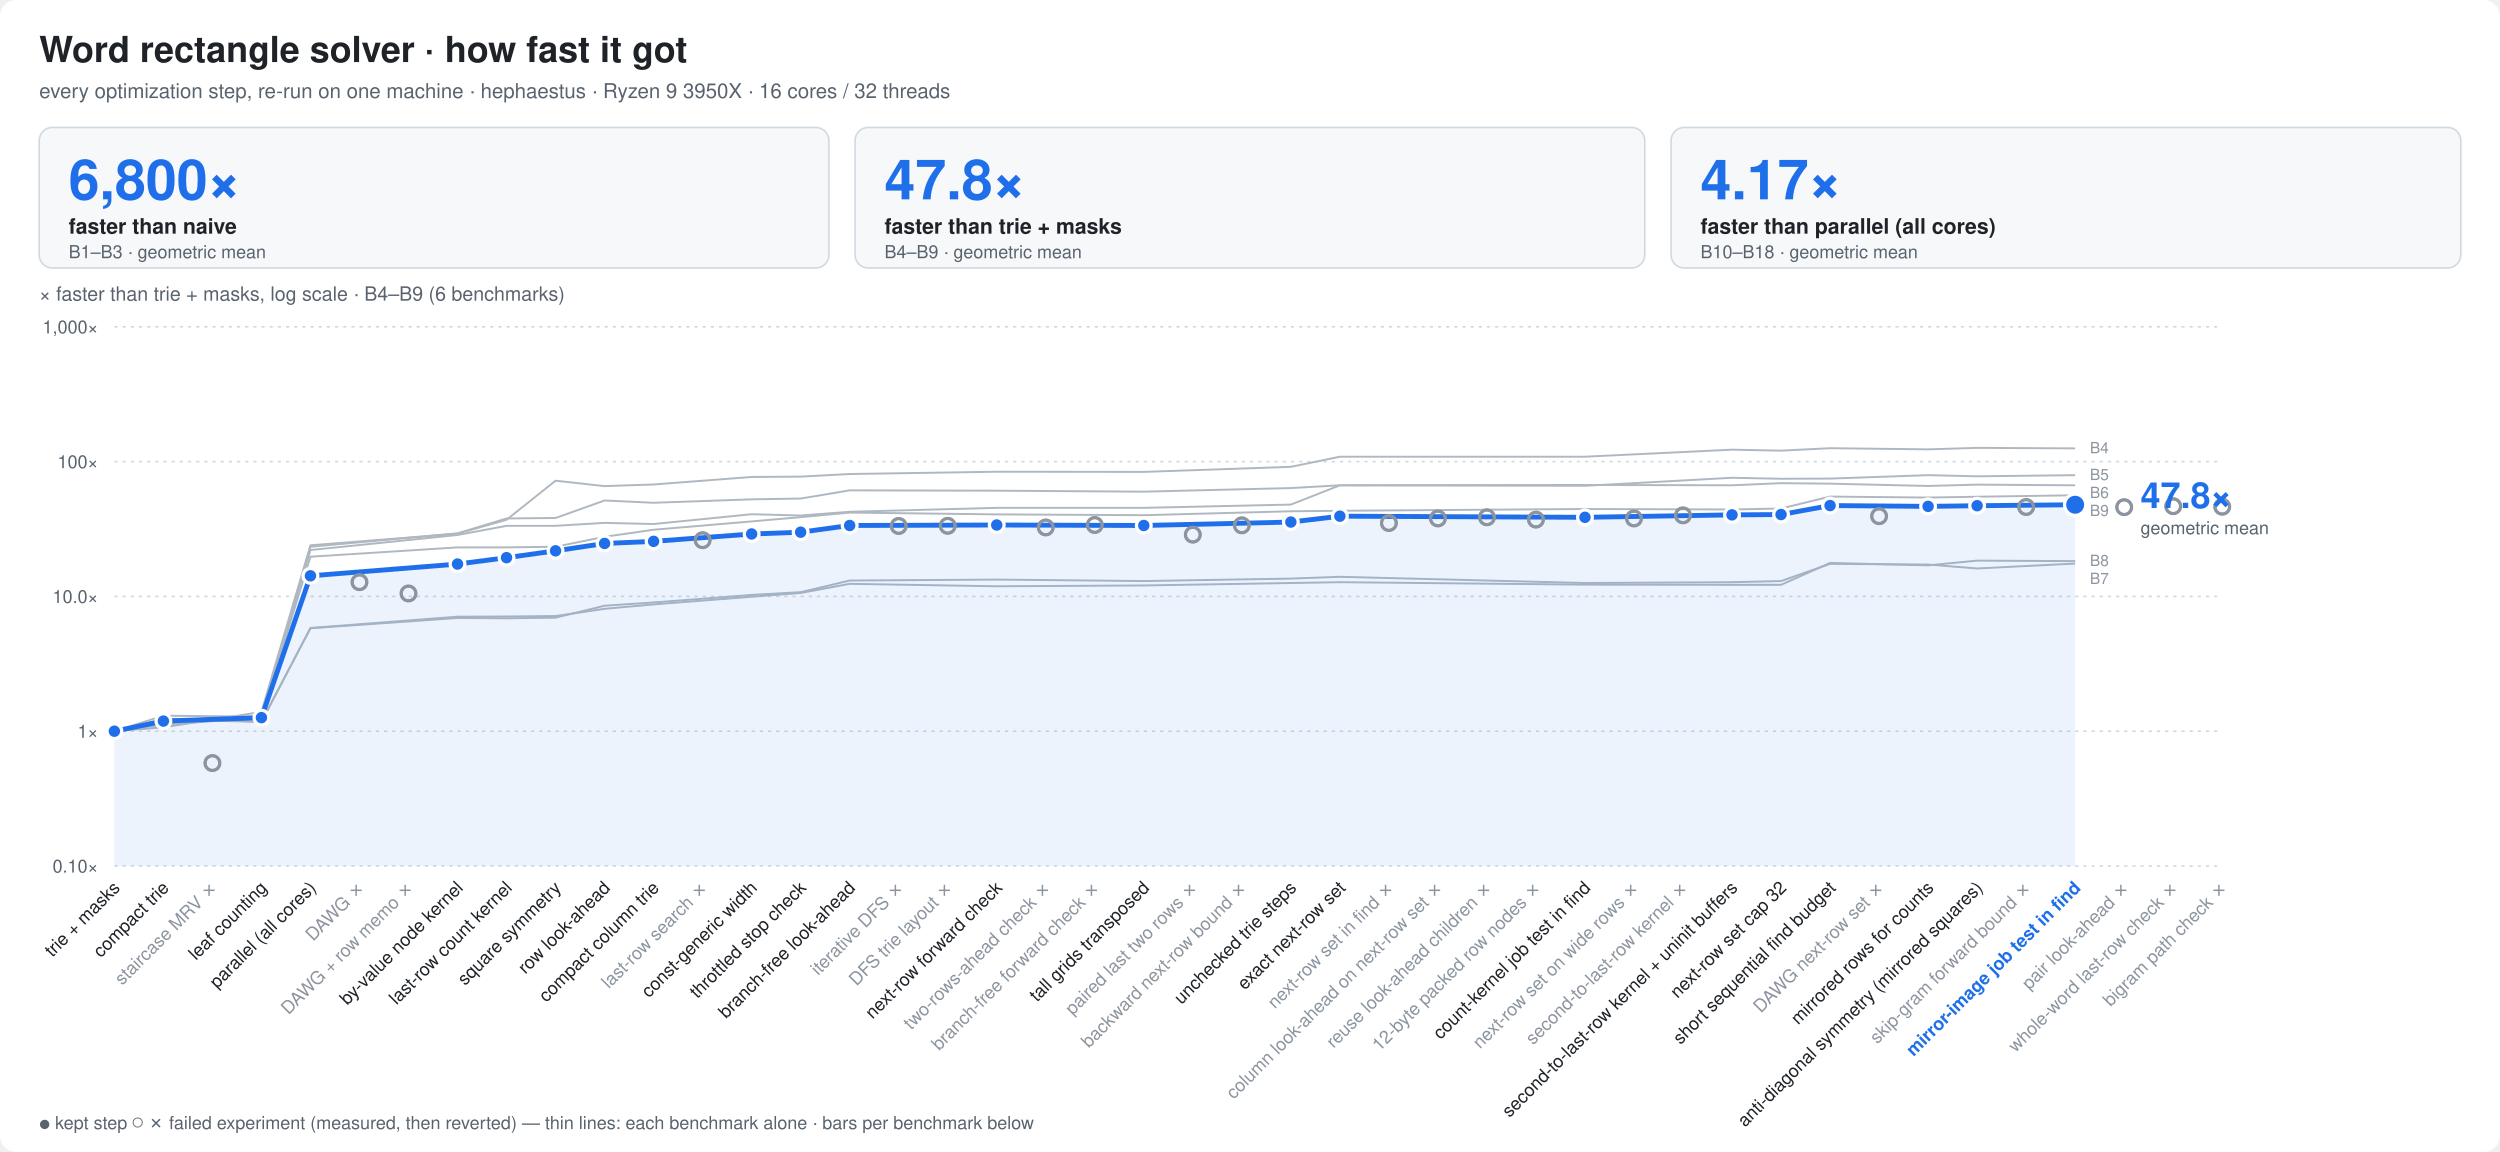
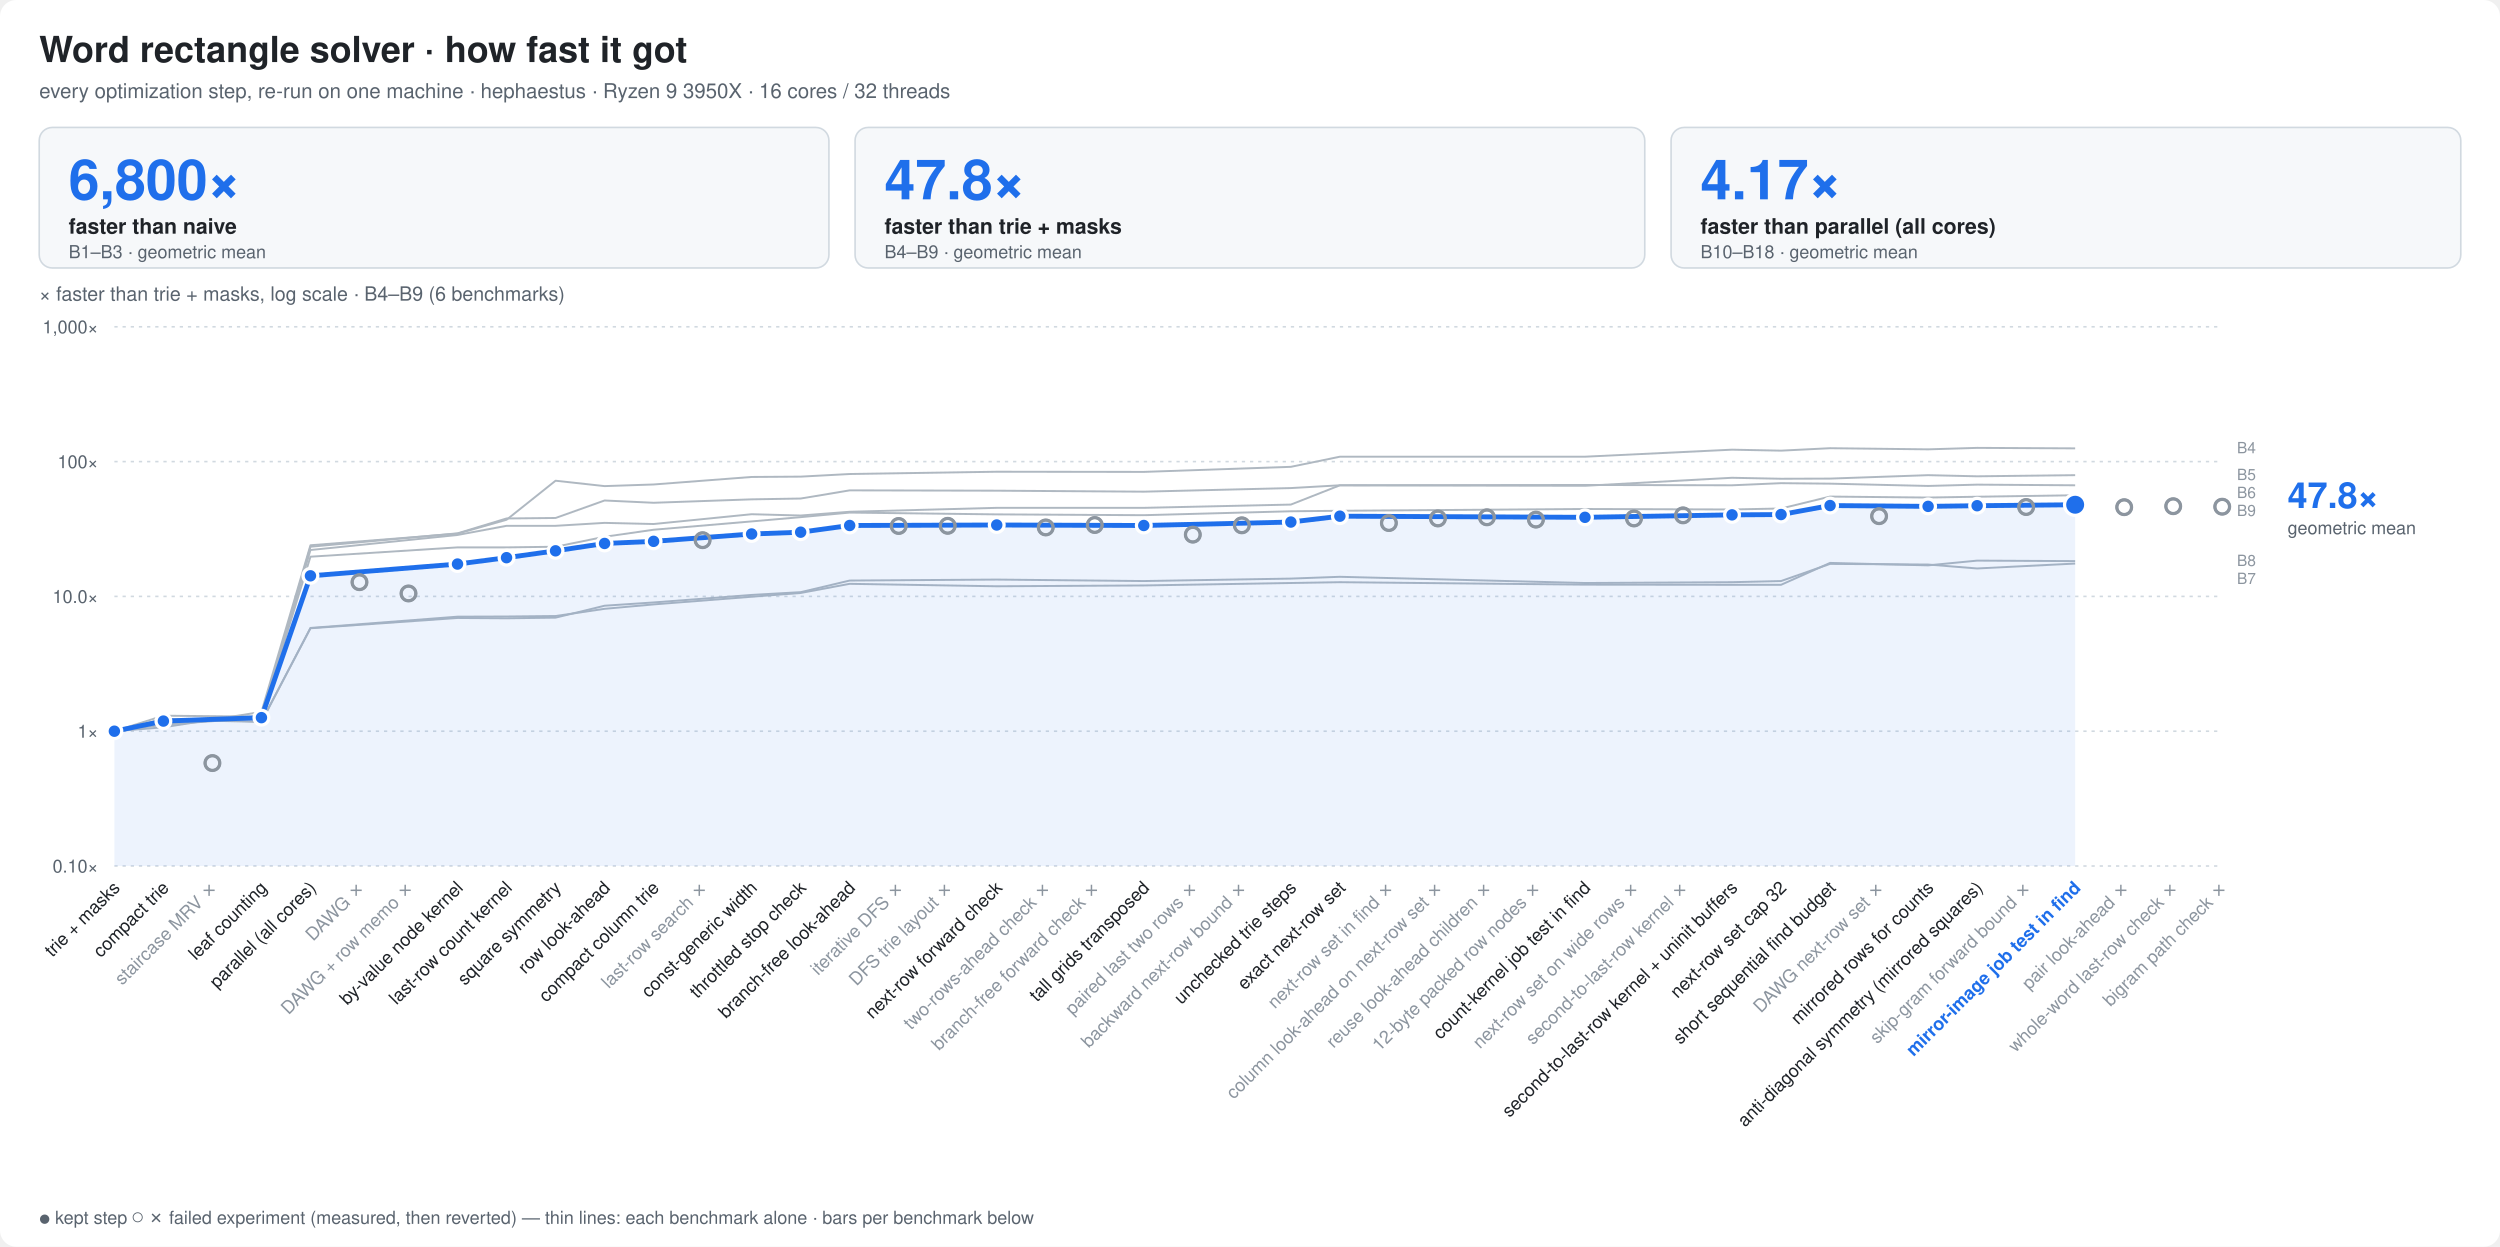
- <svg xmlns="http://www.w3.org/2000/svg" width="1530" height="705" viewBox="0 0 1530 705" font-family="ui-sans-serif,-apple-system,Segoe UI,Helvetica,Arial,sans-serif">
+ <svg xmlns="http://www.w3.org/2000/svg" width="1530" height="763" viewBox="0 0 1530 763" font-family="ui-sans-serif,-apple-system,Segoe UI,Helvetica,Arial,sans-serif">
  <style>
  .bg{fill:#ffffff} .t{fill:#1f2328} .m{fill:#59636e} .g{stroke:#d1d9e0}
  .bar{fill:#8fb8de} .best{fill:#1f6feb} .x{fill:#1a7f37;font-weight:600}
  .fail{fill:url(#hatch)} .hs{stroke:#afb8c1} .hb{fill:#eaeef2} .f{fill:#cf222e;font-weight:600}
  .ft{fill:#8c959f} .cur{fill:#1f6feb;font-weight:700}
  .ln{stroke:#1f6feb;fill:none} .lnf{fill:#1f6feb} .ctx{stroke:#afb8c1;fill:none} .ring{stroke:#ffffff}
  .fx{stroke:#8c959f;fill:none} .area{fill:#1f6feb;fill-opacity:.08} .tile{fill:#f6f8fa;stroke:#d1d9e0}
  .big{fill:#1f6feb;font-weight:800}
  .s2{stroke:#eb6834;fill:none} .s2f{fill:#eb6834} .s3{stroke:#1baf7a;fill:none} .s3f{fill:#1baf7a}
  @media (prefers-color-scheme: dark){
    .s2{stroke:#d95926} .s2f{fill:#d95926} .s3{stroke:#199e70} .s3f{fill:#199e70}
    .bg{fill:#0d1117} .t{fill:#e6edf3} .m{fill:#9198a1} .g{stroke:#30363d}
    .bar{fill:#2f5f8f} .best{fill:#4493f8} .x{fill:#3fb950}
    .hs{stroke:#484f58} .hb{fill:#21262d} .f{fill:#f85149} .ft{fill:#6e7681} .cur{fill:#4493f8}
    .ln{stroke:#4493f8} .lnf{fill:#4493f8} .ctx{stroke:#484f58} .ring{stroke:#0d1117}
    .fx{stroke:#6e7681} .area{fill:#4493f8;fill-opacity:.10} .tile{fill:#161b22;stroke:#30363d} .big{fill:#4493f8}
  }
</style>
-   <rect class="bg" width="1530" height="705" rx="10" />
+   <rect class="bg" width="1530" height="763" rx="10" />
  <text class="t" x="24" y="38" font-size="22" font-weight="800">Word rectangle solver · how fast it got</text>
  <text class="m" x="24" y="60" font-size="12.5">every optimization step, re-run on one machine · hephaestus · Ryzen 9 3950X · 16 cores / 32 threads</text>
  <rect class="tile" x="24.0" y="78" width="483.3" height="86" rx="8" />
  <text class="big" x="42.0" y="122" font-size="34">6,800×</text>
  <text class="t" x="42.0" y="143" font-size="13" font-weight="600">faster than naive</text>
  <text class="m" x="42.0" y="158" font-size="11">B1–B3 · geometric mean</text>
  <rect class="tile" x="523.3" y="78" width="483.3" height="86" rx="8" />
  <text class="big" x="541.3" y="122" font-size="34">47.8×</text>
  <text class="t" x="541.3" y="143" font-size="13" font-weight="600">faster than trie + masks</text>
  <text class="m" x="541.3" y="158" font-size="11">B4–B9 · geometric mean</text>
  <rect class="tile" x="1022.7" y="78" width="483.3" height="86" rx="8" />
  <text class="big" x="1040.7" y="122" font-size="34">4.17×</text>
  <text class="t" x="1040.7" y="143" font-size="13" font-weight="600">faster than parallel (all cores)</text>
  <text class="m" x="1040.7" y="158" font-size="11">B10–B18 · geometric mean</text>
  <line class="g" x1="70" x2="1360" y1="530.0" y2="530.0" stroke-dasharray="2 3" />
  <text class="m" x="60" y="534.0" font-size="11" text-anchor="end">0.10×</text>
  <line class="g" x1="70" x2="1360" y1="447.5" y2="447.5" stroke-dasharray="2 3" />
  <text class="m" x="60" y="451.5" font-size="11" text-anchor="end">1×</text>
  <line class="g" x1="70" x2="1360" y1="365.0" y2="365.0" stroke-dasharray="2 3" />
  <text class="m" x="60" y="369.0" font-size="11" text-anchor="end">10.0×</text>
  <line class="g" x1="70" x2="1360" y1="282.5" y2="282.5" stroke-dasharray="2 3" />
  <text class="m" x="60" y="286.5" font-size="11" text-anchor="end">100×</text>
  <line class="g" x1="70" x2="1360" y1="200.0" y2="200.0" stroke-dasharray="2 3" />
  <text class="m" x="60" y="204.0" font-size="11" text-anchor="end">1,000×</text>
  <text class="m" x="24" y="184" font-size="12">× faster than trie + masks, log scale · B4–B9 (6 benchmarks)</text>
  <polyline class="ctx" points="70.0,447.5 100.0,445.1 160.0,435.7 190.0,333.7 280.0,326.6 310.0,318.1 340.0,294.2 370.0,297.5 400.0,296.5 460.0,291.9 490.0,291.7 520.0,290.1 610.0,288.7 700.0,288.8 790.0,285.7 820.0,279.5 970.0,279.5 1060.0,275.2 1090.0,275.8 1120.0,274.3 1180.0,275.0 1210.0,274.1 1270.0,274.4" stroke-width="1.2" stroke-linejoin="round" />
  <polyline class="ctx" points="70.0,447.5 100.0,443.5 160.0,439.2 190.0,336.6 280.0,327.4 310.0,321.8 340.0,321.8 370.0,320.0 400.0,320.7 460.0,314.7 490.0,315.5 520.0,313.2 610.0,310.8 700.0,310.8 790.0,308.8 820.0,297.0 970.0,297.3 1060.0,292.4 1090.0,293.0 1120.0,292.9 1180.0,290.8 1210.0,291.5 1270.0,290.8" stroke-width="1.2" stroke-linejoin="round" />
  <polyline class="ctx" points="70.0,447.5 100.0,440.9 160.0,438.5 190.0,334.6 280.0,326.4 310.0,317.3 340.0,317.0 370.0,306.3 400.0,307.7 460.0,305.6 490.0,305.1 520.0,300.1 610.0,300.3 700.0,300.9 790.0,298.7 820.0,297.0 970.0,296.8 1060.0,297.0 1090.0,295.7 1120.0,296.0 1180.0,297.4 1210.0,296.6 1270.0,297.0" stroke-width="1.2" stroke-linejoin="round" />
  <polyline class="ctx" points="70.0,447.5 100.0,440.0 160.0,441.6 190.0,384.5 280.0,378.2 310.0,378.4 340.0,378.0 370.0,370.7 400.0,368.7 460.0,364.1 490.0,362.4 520.0,355.3 610.0,354.7 700.0,355.6 790.0,354.1 820.0,353.0 970.0,356.8 1060.0,356.3 1090.0,355.6 1120.0,345.1 1180.0,345.5 1210.0,347.9 1270.0,344.9" stroke-width="1.2" stroke-linejoin="round" />
  <polyline class="ctx" points="70.0,447.5 100.0,440.4 160.0,441.8 190.0,384.3 280.0,377.4 310.0,377.3 340.0,377.0 370.0,372.6 400.0,369.9 460.0,365.2 490.0,362.9 520.0,357.3 610.0,358.8 700.0,358.3 790.0,356.8 820.0,356.3 970.0,357.8 1060.0,357.9 1090.0,357.9 1120.0,344.5 1180.0,346.0 1210.0,343.1 1270.0,343.4" stroke-width="1.2" stroke-linejoin="round" />
  <polyline class="ctx" points="70.0,447.5 100.0,438.0 160.0,438.6 190.0,340.7 280.0,335.0 310.0,335.0 340.0,334.6 370.0,328.5 400.0,324.2 460.0,319.1 490.0,316.5 520.0,313.7 610.0,314.8 700.0,315.3 790.0,312.9 820.0,312.6 970.0,311.5 1060.0,311.8 1090.0,311.2 1120.0,303.9 1180.0,304.5 1210.0,304.0 1270.0,303.1" stroke-width="1.2" stroke-linejoin="round" />
-   <text class="ft" x="1279.0" y="277.4" font-size="9.5">B4</text>
-   <text class="ft" x="1279.0" y="293.8" font-size="9.5">B5</text>
-   <text class="ft" x="1279.0" y="304.8" font-size="9.5">B6</text>
-   <text class="ft" x="1279.0" y="315.8" font-size="9.5">B9</text>
-   <text class="ft" x="1279.0" y="346.4" font-size="9.5">B8</text>
-   <text class="ft" x="1279.0" y="357.4" font-size="9.5">B7</text>
+   <text class="ft" x="1369.0" y="277.4" font-size="9.5">B4</text>
+   <text class="ft" x="1369.0" y="293.8" font-size="9.5">B5</text>
+   <text class="ft" x="1369.0" y="304.8" font-size="9.5">B6</text>
+   <text class="ft" x="1369.0" y="315.8" font-size="9.5">B9</text>
+   <text class="ft" x="1369.0" y="346.4" font-size="9.5">B8</text>
+   <text class="ft" x="1369.0" y="357.4" font-size="9.5">B7</text>
  <polygon class="area" points="70.0,530 70.0,447.5 100.0,441.3 160.0,439.2 190.0,352.4 280.0,345.2 310.0,341.3 340.0,337.1 370.0,332.6 400.0,331.3 460.0,326.8 490.0,325.7 520.0,321.6 610.0,321.3 700.0,321.6 790.0,319.5 820.0,315.9 970.0,316.6 1060.0,315.1 1090.0,314.9 1120.0,309.4 1180.0,309.9 1210.0,309.5 1270.0,308.9 1270.0,530" />
  <polyline class="ln" points="70.0,447.5 100.0,441.3 160.0,439.2 190.0,352.4 280.0,345.2 310.0,341.3 340.0,337.1 370.0,332.6 400.0,331.3 460.0,326.8 490.0,325.7 520.0,321.6 610.0,321.3 700.0,321.6 790.0,319.5 820.0,315.9 970.0,316.6 1060.0,315.1 1090.0,314.9 1120.0,309.4 1180.0,309.9 1210.0,309.5 1270.0,308.9" stroke-width="3" stroke-linejoin="round" stroke-linecap="round" />
  <circle class="lnf ring" cx="70.0" cy="447.5" r="4.5" stroke-width="2" />
  <circle class="lnf ring" cx="100.0" cy="441.3" r="4.5" stroke-width="2" />
  <circle class="fx ring" cx="130.0" cy="467.0" r="4.5" stroke-width="2" fill="none" />
  <circle class="fx" cx="130.0" cy="467.0" r="4.5" stroke-width="1.6" />
  <circle class="lnf ring" cx="160.0" cy="439.2" r="4.5" stroke-width="2" />
  <circle class="lnf ring" cx="190.0" cy="352.4" r="4.5" stroke-width="2" />
  <circle class="fx ring" cx="220.0" cy="356.3" r="4.5" stroke-width="2" fill="none" />
  <circle class="fx" cx="220.0" cy="356.3" r="4.5" stroke-width="1.6" />
  <circle class="fx ring" cx="250.0" cy="363.2" r="4.5" stroke-width="2" fill="none" />
  <circle class="fx" cx="250.0" cy="363.2" r="4.5" stroke-width="1.6" />
  <circle class="lnf ring" cx="280.0" cy="345.2" r="4.5" stroke-width="2" />
  <circle class="lnf ring" cx="310.0" cy="341.3" r="4.5" stroke-width="2" />
  <circle class="lnf ring" cx="340.0" cy="337.1" r="4.5" stroke-width="2" />
  <circle class="lnf ring" cx="370.0" cy="332.6" r="4.5" stroke-width="2" />
  <circle class="lnf ring" cx="400.0" cy="331.3" r="4.5" stroke-width="2" />
  <circle class="fx ring" cx="430.0" cy="330.6" r="4.5" stroke-width="2" fill="none" />
  <circle class="fx" cx="430.0" cy="330.6" r="4.5" stroke-width="1.6" />
  <circle class="lnf ring" cx="460.0" cy="326.8" r="4.5" stroke-width="2" />
  <circle class="lnf ring" cx="490.0" cy="325.7" r="4.5" stroke-width="2" />
  <circle class="lnf ring" cx="520.0" cy="321.6" r="4.5" stroke-width="2" />
  <circle class="fx ring" cx="550.0" cy="321.9" r="4.5" stroke-width="2" fill="none" />
  <circle class="fx" cx="550.0" cy="321.9" r="4.5" stroke-width="1.6" />
  <circle class="fx ring" cx="580.0" cy="321.8" r="4.5" stroke-width="2" fill="none" />
  <circle class="fx" cx="580.0" cy="321.8" r="4.5" stroke-width="1.6" />
  <circle class="lnf ring" cx="610.0" cy="321.3" r="4.5" stroke-width="2" />
  <circle class="fx ring" cx="640.0" cy="322.8" r="4.5" stroke-width="2" fill="none" />
  <circle class="fx" cx="640.0" cy="322.8" r="4.5" stroke-width="1.6" />
  <circle class="fx ring" cx="670.0" cy="321.3" r="4.5" stroke-width="2" fill="none" />
  <circle class="fx" cx="670.0" cy="321.3" r="4.5" stroke-width="1.6" />
  <circle class="lnf ring" cx="700.0" cy="321.6" r="4.5" stroke-width="2" />
  <circle class="fx ring" cx="730.0" cy="327.2" r="4.5" stroke-width="2" fill="none" />
  <circle class="fx" cx="730.0" cy="327.2" r="4.5" stroke-width="1.6" />
  <circle class="fx ring" cx="760.0" cy="321.5" r="4.5" stroke-width="2" fill="none" />
  <circle class="fx" cx="760.0" cy="321.5" r="4.5" stroke-width="1.6" />
  <circle class="lnf ring" cx="790.0" cy="319.5" r="4.5" stroke-width="2" />
  <circle class="lnf ring" cx="820.0" cy="315.9" r="4.5" stroke-width="2" />
  <circle class="fx ring" cx="850.0" cy="320.1" r="4.5" stroke-width="2" fill="none" />
  <circle class="fx" cx="850.0" cy="320.1" r="4.5" stroke-width="1.6" />
  <circle class="fx ring" cx="880.0" cy="317.3" r="4.5" stroke-width="2" fill="none" />
  <circle class="fx" cx="880.0" cy="317.3" r="4.5" stroke-width="1.6" />
  <circle class="fx ring" cx="910.0" cy="316.6" r="4.5" stroke-width="2" fill="none" />
  <circle class="fx" cx="910.0" cy="316.6" r="4.5" stroke-width="1.6" />
  <circle class="fx ring" cx="940.0" cy="318.0" r="4.5" stroke-width="2" fill="none" />
  <circle class="fx" cx="940.0" cy="318.0" r="4.5" stroke-width="1.6" />
  <circle class="lnf ring" cx="970.0" cy="316.6" r="4.5" stroke-width="2" />
  <circle class="fx ring" cx="1000.0" cy="317.3" r="4.5" stroke-width="2" fill="none" />
  <circle class="fx" cx="1000.0" cy="317.3" r="4.5" stroke-width="1.6" />
  <circle class="fx ring" cx="1030.0" cy="315.4" r="4.5" stroke-width="2" fill="none" />
  <circle class="fx" cx="1030.0" cy="315.4" r="4.5" stroke-width="1.6" />
  <circle class="lnf ring" cx="1060.0" cy="315.1" r="4.5" stroke-width="2" />
  <circle class="lnf ring" cx="1090.0" cy="314.9" r="4.5" stroke-width="2" />
  <circle class="lnf ring" cx="1120.0" cy="309.4" r="4.5" stroke-width="2" />
  <circle class="fx ring" cx="1150.0" cy="315.9" r="4.5" stroke-width="2" fill="none" />
  <circle class="fx" cx="1150.0" cy="315.9" r="4.5" stroke-width="1.6" />
  <circle class="lnf ring" cx="1180.0" cy="309.9" r="4.5" stroke-width="2" />
  <circle class="lnf ring" cx="1210.0" cy="309.5" r="4.5" stroke-width="2" />
  <circle class="fx ring" cx="1240.0" cy="310.3" r="4.5" stroke-width="2" fill="none" />
  <circle class="fx" cx="1240.0" cy="310.3" r="4.5" stroke-width="1.6" />
  <circle class="lnf ring" cx="1270.0" cy="308.9" r="6.5" stroke-width="2" />
  <circle class="fx ring" cx="1300.0" cy="310.4" r="4.5" stroke-width="2" fill="none" />
  <circle class="fx" cx="1300.0" cy="310.4" r="4.5" stroke-width="1.6" />
  <circle class="fx ring" cx="1330.0" cy="309.8" r="4.5" stroke-width="2" fill="none" />
  <circle class="fx" cx="1330.0" cy="309.8" r="4.5" stroke-width="1.6" />
  <circle class="fx ring" cx="1360.0" cy="310.1" r="4.5" stroke-width="2" fill="none" />
  <circle class="fx" cx="1360.0" cy="310.1" r="4.5" stroke-width="1.6" />
-   <text class="big" x="1310.0" y="310.9" font-size="22">47.8×</text>
-   <text class="m" x="1310.0" y="326.9" font-size="11">geometric mean</text>
+   <text class="big" x="1400.0" y="310.9" font-size="22">47.8×</text>
+   <text class="m" x="1400.0" y="326.9" font-size="11">geometric mean</text>
  <text class="t" font-size="11" text-anchor="end" transform="translate(74.0,544) rotate(-45)">trie + masks</text>
  <text class="t" font-size="11" text-anchor="end" transform="translate(104.0,544) rotate(-45)">compact trie</text>
  <text class="ft" font-size="11" text-anchor="end" transform="translate(134.0,544) rotate(-45)">staircase MRV ✗</text>
  <text class="t" font-size="11" text-anchor="end" transform="translate(164.0,544) rotate(-45)">leaf counting</text>
  <text class="t" font-size="11" text-anchor="end" transform="translate(194.0,544) rotate(-45)">parallel (all cores)</text>
  <text class="ft" font-size="11" text-anchor="end" transform="translate(224.0,544) rotate(-45)">DAWG ✗</text>
  <text class="ft" font-size="11" text-anchor="end" transform="translate(254.0,544) rotate(-45)">DAWG + row memo ✗</text>
  <text class="t" font-size="11" text-anchor="end" transform="translate(284.0,544) rotate(-45)">by-value node kernel</text>
  <text class="t" font-size="11" text-anchor="end" transform="translate(314.0,544) rotate(-45)">last-row count kernel</text>
  <text class="t" font-size="11" text-anchor="end" transform="translate(344.0,544) rotate(-45)">square symmetry</text>
  <text class="t" font-size="11" text-anchor="end" transform="translate(374.0,544) rotate(-45)">row look-ahead</text>
  <text class="t" font-size="11" text-anchor="end" transform="translate(404.0,544) rotate(-45)">compact column trie</text>
  <text class="ft" font-size="11" text-anchor="end" transform="translate(434.0,544) rotate(-45)">last-row search ✗</text>
  <text class="t" font-size="11" text-anchor="end" transform="translate(464.0,544) rotate(-45)">const-generic width</text>
  <text class="t" font-size="11" text-anchor="end" transform="translate(494.0,544) rotate(-45)">throttled stop check</text>
  <text class="t" font-size="11" text-anchor="end" transform="translate(524.0,544) rotate(-45)">branch-free look-ahead</text>
  <text class="ft" font-size="11" text-anchor="end" transform="translate(554.0,544) rotate(-45)">iterative DFS ✗</text>
  <text class="ft" font-size="11" text-anchor="end" transform="translate(584.0,544) rotate(-45)">DFS trie layout ✗</text>
  <text class="t" font-size="11" text-anchor="end" transform="translate(614.0,544) rotate(-45)">next-row forward check</text>
  <text class="ft" font-size="11" text-anchor="end" transform="translate(644.0,544) rotate(-45)">two-rows-ahead check ✗</text>
  <text class="ft" font-size="11" text-anchor="end" transform="translate(674.0,544) rotate(-45)">branch-free forward check ✗</text>
  <text class="t" font-size="11" text-anchor="end" transform="translate(704.0,544) rotate(-45)">tall grids transposed</text>
  <text class="ft" font-size="11" text-anchor="end" transform="translate(734.0,544) rotate(-45)">paired last two rows ✗</text>
  <text class="ft" font-size="11" text-anchor="end" transform="translate(764.0,544) rotate(-45)">backward next-row bound ✗</text>
  <text class="t" font-size="11" text-anchor="end" transform="translate(794.0,544) rotate(-45)">unchecked trie steps</text>
  <text class="t" font-size="11" text-anchor="end" transform="translate(824.0,544) rotate(-45)">exact next-row set</text>
  <text class="ft" font-size="11" text-anchor="end" transform="translate(854.0,544) rotate(-45)">next-row set in find ✗</text>
  <text class="ft" font-size="11" text-anchor="end" transform="translate(884.0,544) rotate(-45)">column look-ahead on next-row set ✗</text>
  <text class="ft" font-size="11" text-anchor="end" transform="translate(914.0,544) rotate(-45)">reuse look-ahead children ✗</text>
  <text class="ft" font-size="11" text-anchor="end" transform="translate(944.0,544) rotate(-45)">12-byte packed row nodes ✗</text>
  <text class="t" font-size="11" text-anchor="end" transform="translate(974.0,544) rotate(-45)">count-kernel job test in find</text>
  <text class="ft" font-size="11" text-anchor="end" transform="translate(1004.0,544) rotate(-45)">next-row set on wide rows ✗</text>
  <text class="ft" font-size="11" text-anchor="end" transform="translate(1034.0,544) rotate(-45)">second-to-last-row kernel ✗</text>
  <text class="t" font-size="11" text-anchor="end" transform="translate(1064.0,544) rotate(-45)">second-to-last-row kernel + uninit buffers</text>
  <text class="t" font-size="11" text-anchor="end" transform="translate(1094.0,544) rotate(-45)">next-row set cap 32</text>
  <text class="t" font-size="11" text-anchor="end" transform="translate(1124.0,544) rotate(-45)">short sequential find budget</text>
  <text class="ft" font-size="11" text-anchor="end" transform="translate(1154.0,544) rotate(-45)">DAWG next-row set ✗</text>
  <text class="t" font-size="11" text-anchor="end" transform="translate(1184.0,544) rotate(-45)">mirrored rows for counts</text>
  <text class="t" font-size="11" text-anchor="end" transform="translate(1214.0,544) rotate(-45)">anti-diagonal symmetry (mirrored squares)</text>
  <text class="ft" font-size="11" text-anchor="end" transform="translate(1244.0,544) rotate(-45)">skip-gram forward bound ✗</text>
  <text class="cur" font-size="11" text-anchor="end" transform="translate(1274.0,544) rotate(-45)">mirror-image job test in find</text>
  <text class="ft" font-size="11" text-anchor="end" transform="translate(1304.0,544) rotate(-45)">pair look-ahead ✗</text>
  <text class="ft" font-size="11" text-anchor="end" transform="translate(1334.0,544) rotate(-45)">whole-word last-row check ✗</text>
  <text class="ft" font-size="11" text-anchor="end" transform="translate(1364.0,544) rotate(-45)">bigram path check ✗</text>
-   <text class="m" x="24" y="691" font-size="11">● kept step   ○ ✗ failed experiment (measured, then reverted)   — thin lines: each benchmark alone · bars per benchmark below</text>
+   <text class="m" x="24" y="749" font-size="11">● kept step   ○ ✗ failed experiment (measured, then reverted)   — thin lines: each benchmark alone · bars per benchmark below</text>
</svg>
